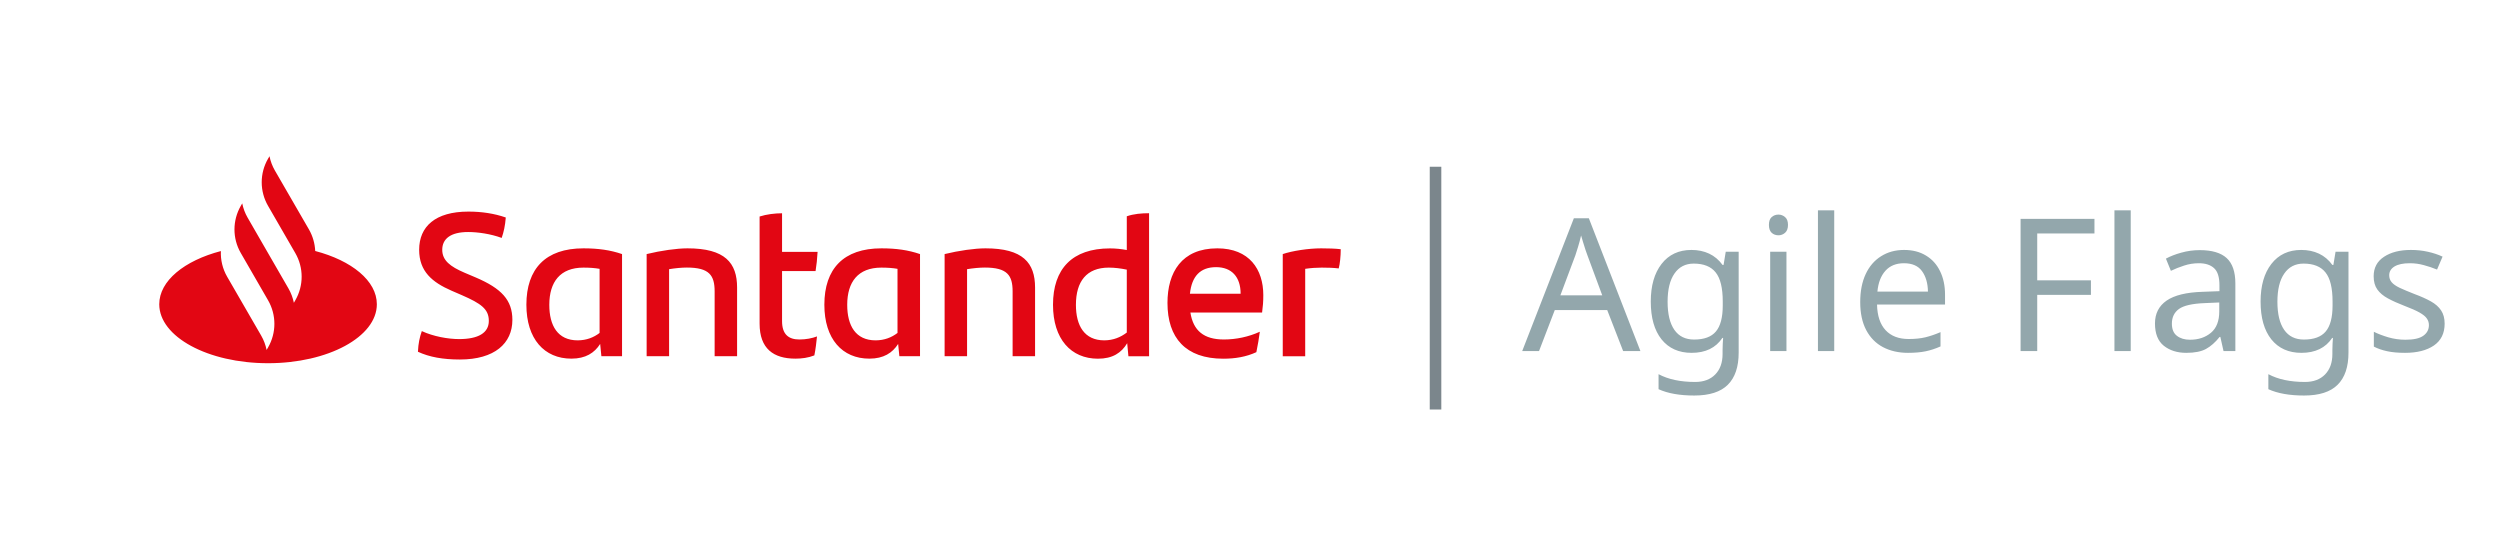
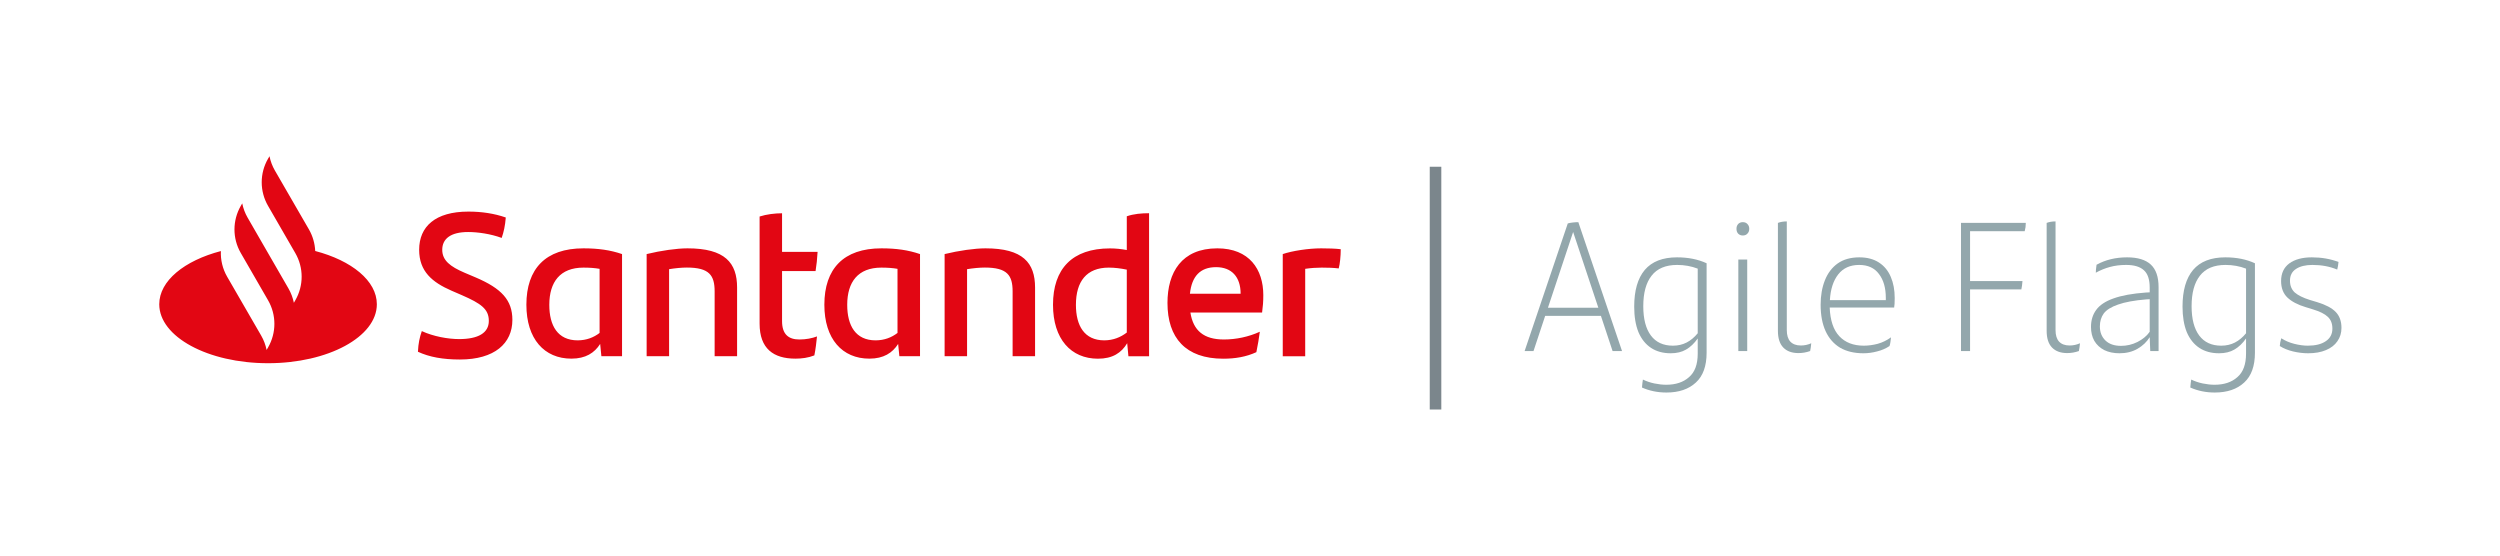
<svg xmlns="http://www.w3.org/2000/svg" width="4.5in" height="1in" viewBox="0 0 114.3 25.4" version="1.1" id="svg8">
  <defs id="defs2">
    <rect x="-226.489" y="-73.398" width="484.832" height="171.895" id="rect49" />
    <rect x="-216.205" y="-108.658" width="659.665" height="265.923" id="rect43" />
    <rect x="-157.437" y="-36.668" width="453.979" height="141.042" id="rect37" />
  </defs>
  <g id="layer1">
    <g id="g18" transform="matrix(0.2645833,0,0,0.2645833,101.1299,123.2087)">
      <path class="st0" d="m -150.544,-422.607 c 0,1.17 -0.14,2.58 -0.35,3.32 -0.92,-0.11 -1.83,-0.14 -2.93,-0.14 -0.95,0 -1.91,0.07 -2.86,0.21 v 15.11 h -3.88 v -17.66 c 1.66,-0.56 4.45,-0.99 6.64,-0.99 1.19,0 2.53,0.04 3.38,0.15 m -26.06,7.69 h 8.76 c 0,-2.9 -1.55,-4.59 -4.24,-4.59 -2.75,0 -4.2,1.59 -4.52,4.59 m 12.47,3.25 h -12.39 c 0.49,3.14 2.33,4.66 5.79,4.66 2.12,0 4.27,-0.46 6.21,-1.34 -0.14,1.02 -0.35,2.37 -0.6,3.53 -1.76,0.81 -3.64,1.13 -5.72,1.13 -6.5,0 -9.64,-3.6 -9.64,-9.64 0,-5.26 2.44,-9.43 8.61,-9.43 5.54,0 7.95,3.64 7.95,8.09 0,1.09 -0.07,1.98 -0.21,3 m -23.38,3.46 v -10.87 c -1.02,-0.21 -2.08,-0.35 -3.11,-0.35 -3.85,0 -5.68,2.4 -5.68,6.43 0,3.6 1.45,6.14 4.91,6.14 1.55,-0.01 2.82,-0.54 3.88,-1.35 m 3.85,-20.62 v 24.72 h -3.57 l -0.21,-2.26 c -0.99,1.66 -2.51,2.68 -5.05,2.68 -4.66,0 -7.77,-3.39 -7.77,-9.32 0,-6.21 3.32,-9.74 9.85,-9.74 1.02,0 1.98,0.11 2.9,0.28 v -5.83 c 1.2,-0.42 2.58,-0.53 3.85,-0.53 m -19.7,12.85 v 11.86 h -3.88 v -11.19 c 0,-2.79 -0.92,-4.13 -4.8,-4.13 -0.92,0 -2.01,0.11 -3.07,0.28 v 15.04 h -3.88 v -17.65 c 2.47,-0.6 5.19,-0.99 7.06,-0.99 6.48,0 8.57,2.51 8.57,6.78 m -23.77,7.84 v -11.08 c -0.81,-0.14 -1.7,-0.21 -2.79,-0.21 -4.03,0 -5.9,2.47 -5.9,6.43 0,3.6 1.45,6.14 4.91,6.14 1.52,-0.01 2.76,-0.5 3.78,-1.28 m 3.89,-13.63 v 17.65 h -3.57 l -0.21,-2.12 c -0.99,1.55 -2.51,2.54 -4.98,2.54 -4.66,0 -7.77,-3.39 -7.77,-9.32 0,-6.21 3.32,-9.74 9.85,-9.74 2.55,0 4.63,0.29 6.68,0.99 m -20.84,14.76 c 1.13,0 2.19,-0.21 3.04,-0.53 -0.11,1.06 -0.25,2.26 -0.46,3.28 -1.06,0.42 -2.19,0.56 -3.28,0.56 -3.78,0 -6.18,-1.73 -6.18,-6.04 v -18.52 c 1.2,-0.39 2.68,-0.56 3.88,-0.56 v 6.67 h 6.14 c -0.07,1.2 -0.18,2.3 -0.35,3.32 h -5.79 v 8.65 c 0,2.29 1.13,3.17 3,3.17 m -10.77,-8.97 v 11.86 h -3.88 v -11.19 c 0,-2.79 -0.92,-4.13 -4.8,-4.13 -0.92,0 -2.01,0.11 -3.07,0.28 v 15.04 h -3.88 v -17.65 c 2.47,-0.6 5.19,-0.99 7.06,-0.99 6.49,0 8.57,2.51 8.57,6.78 m -23.76,7.84 v -11.08 c -0.81,-0.14 -1.69,-0.21 -2.79,-0.21 -4.02,0 -5.9,2.47 -5.9,6.43 0,3.6 1.45,6.14 4.91,6.14 1.52,-0.01 2.76,-0.5 3.78,-1.28 m 3.88,-13.63 v 17.65 h -3.57 l -0.21,-2.12 c -0.99,1.55 -2.51,2.54 -4.98,2.54 -4.66,0 -7.77,-3.39 -7.77,-9.32 0,-6.21 3.32,-9.74 9.85,-9.74 2.55,0 4.64,0.29 6.68,0.99 m -35.27,16.88 c 0.07,-1.45 0.28,-2.44 0.67,-3.57 1.98,0.92 4.52,1.38 6.46,1.38 3.28,0 5.12,-1.06 5.12,-3.14 0,-2.05 -1.34,-3 -4.66,-4.45 l -1.8,-0.78 c -3.32,-1.45 -5.58,-3.32 -5.58,-7.06 0,-4.02 2.79,-6.6 8.51,-6.6 2.29,0 4.45,0.32 6.46,1.02 -0.11,1.41 -0.35,2.51 -0.71,3.53 -1.91,-0.71 -4.17,-1.02 -5.79,-1.02 -3.07,0 -4.48,1.2 -4.48,3.07 0,1.84 1.38,2.9 3.85,3.96 l 1.91,0.81 c 4.48,1.91 6.36,3.92 6.36,7.34 0,4.06 -3.07,6.85 -9.07,6.85 -2.91,0 -5.27,-0.42 -7.25,-1.34 m -17.75,-17.41 c -0.06,-1.29 -0.42,-2.57 -1.08,-3.72 l -5.89,-10.19 c -0.45,-0.78 -0.76,-1.61 -0.93,-2.47 l -0.25,0.43 c -1.46,2.52 -1.46,5.63 0,8.15 l 4.71,8.16 c 1.46,2.52 1.46,5.63 0,8.16 l -0.25,0.43 c -0.17,-0.85 -0.48,-1.69 -0.93,-2.47 l -4.31,-7.47 -2.75,-4.77 c -0.45,-0.78 -0.76,-1.61 -0.93,-2.47 l -0.25,0.43 c -1.45,2.52 -1.46,5.61 -0.01,8.13 v 0 l 4.72,8.18 c 1.46,2.52 1.46,5.63 0,8.16 l -0.25,0.43 c -0.17,-0.85 -0.48,-1.69 -0.93,-2.47 l -5.89,-10.19 c -0.79,-1.37 -1.15,-2.91 -1.08,-4.43 -6.3,1.65 -10.65,5.14 -10.65,9.19 0,5.63 8.42,10.19 18.8,10.19 10.38,0 18.8,-4.56 18.8,-10.19 0,-4.05 -4.35,-7.55 -10.65,-9.2" id="path12" />
      <line class="st2" x1="-134.164" y1="-436.857" x2="-134.164" y2="-394.907" id="line16" />
-       <text xml:space="preserve" style="font-style:normal;font-variant:normal;font-weight:bold;font-stretch:normal;font-size:32px;line-height:1.25;font-family:SantanderTextW05-Light;-inkscape-font-specification:'SantanderTextW05-Light Bold';fill:#000000;fill-opacity:1;stroke:none" x="-119.185" y="-405.01" id="text34">
-         <tspan id="tspan32" x="-119.185" y="-405.01" style="font-style:normal;font-variant:normal;font-weight:300;font-stretch:normal;font-size:32px;font-family:SantanderTextW05-Light;-inkscape-font-specification:'SantanderTextW05-Light Light';fill:#93a7ac">Agile Flags</tspan>
-       </text>
+       <g aria-label="Agile Flags" id="text34" style="font-style:normal;font-variant:normal;font-weight:bold;font-stretch:normal;font-size:32px;line-height:1.25;font-family:SantanderTextW05-Light;-inkscape-font-specification:'SantanderTextW05-Light Bold';fill:#000000;fill-opacity:1;stroke:none">
+         <path d="m -105.585,-411.09 h -9.632 l -2.016,6.08 h -1.536 l 7.456,-22.048 q 0.288,-0.096 0.832,-0.16 0.544,-0.064 0.992,-0.064 l 7.552,22.272 h -1.632 z m -0.448,-1.408 -4.352,-13.088 -4.352,13.088 z" style="font-style:normal;font-variant:normal;font-weight:300;font-stretch:normal;font-size:32px;font-family:SantanderTextW05-Light;-inkscape-font-specification:'SantanderTextW05-Light Light';fill:#93a7ac" id="path80" />
+         <path d="m -92.441,-421.202 q 2.912,0 5.12,1.024 v 15.456 q 0,3.456 -1.856,5.152 -1.856,1.728 -5.088,1.728 -2.272,0 -4.224,-0.864 0.064,-0.832 0.16,-1.376 0.928,0.448 1.984,0.672 1.088,0.224 2.048,0.224 2.464,0 3.936,-1.312 1.504,-1.28 1.504,-4.064 v -2.624 q -0.896,1.28 -2.016,1.92 -1.088,0.64 -2.656,0.64 -1.984,0 -3.392,-0.928 -1.408,-0.928 -2.176,-2.72 -0.736,-1.824 -0.736,-4.416 0,-4.16 1.824,-6.336 1.856,-2.176 5.568,-2.176 z m -0.704,15.264 q 1.312,0 2.368,-0.544 1.056,-0.544 1.92,-1.6 v -11.168 q -1.664,-0.64 -3.552,-0.64 -2.976,0 -4.416,1.856 -1.44,1.824 -1.44,5.28 0,3.296 1.312,5.056 1.312,1.76 3.808,1.76 z" style="font-style:normal;font-variant:normal;font-weight:300;font-stretch:normal;font-size:32px;font-family:SantanderTextW05-Light;-inkscape-font-specification:'SantanderTextW05-Light Light';fill:#93a7ac" id="path82" />
+         <path d="m -81.072,-424.978 q -0.48,0 -0.8,-0.32 -0.288,-0.32 -0.288,-0.832 0,-0.512 0.288,-0.832 0.32,-0.32 0.8,-0.32 0.512,0 0.8,0.32 0.32,0.32 0.32,0.832 0,0.512 -0.32,0.832 -0.288,0.32 -0.8,0.32 z m -0.768,4.16 h 1.536 v 15.808 h -1.536 z" style="font-style:normal;font-variant:normal;font-weight:300;font-stretch:normal;font-size:32px;font-family:SantanderTextW05-Light;-inkscape-font-specification:'SantanderTextW05-Light Light';fill:#93a7ac" id="path84" />
+         <path d="m -71.448,-404.658 q -1.696,0 -2.624,-0.96 -0.928,-0.96 -0.928,-2.88 v -18.656 q 0.672,-0.256 1.536,-0.256 v 18.784 q 0,1.312 0.608,1.984 0.64,0.672 1.824,0.672 0.928,0 1.792,-0.384 -0.064,0.768 -0.192,1.344 -0.992,0.352 -2.016,0.352 z" style="font-style:normal;font-variant:normal;font-weight:300;font-stretch:normal;font-size:32px;font-family:SantanderTextW05-Light;-inkscape-font-specification:'SantanderTextW05-Light Light';fill:#93a7ac" id="path86" />
+         <path d="m -54.818,-414.162 q 0,1.152 -0.096,1.632 h -11.136 q 0.128,3.328 1.664,4.96 1.536,1.632 4.224,1.632 1.152,0 2.4,-0.32 1.248,-0.352 2.304,-1.12 -0.032,0.352 -0.096,0.8 -0.064,0.448 -0.16,0.704 -0.96,0.64 -2.144,0.928 -1.184,0.32 -2.368,0.32 -2.368,0 -4.032,-0.96 -1.632,-0.992 -2.496,-2.848 -0.864,-1.888 -0.864,-4.576 0,-2.368 0.736,-4.224 0.736,-1.856 2.208,-2.912 1.504,-1.056 3.744,-1.056 2.016,0 3.392,0.896 1.376,0.896 2.048,2.496 0.672,1.568 0.672,3.648 z m -6.144,-5.728 q -2.336,0 -3.616,1.632 -1.28,1.632 -1.44,4.448 h 9.664 v -0.384 q 0,-2.592 -1.184,-4.128 -1.152,-1.568 -3.424,-1.568 z" style="font-style:normal;font-variant:normal;font-weight:300;font-stretch:normal;font-size:32px;font-family:SantanderTextW05-Light;-inkscape-font-specification:'SantanderTextW05-Light Light';fill:#93a7ac" id="path88" />
+         <path d="m -41.796,-425.714 v 8.608 h 9.056 q -0.064,0.896 -0.192,1.44 h -8.864 v 10.656 h -1.568 v -22.144 h 11.2 q 0,0.768 -0.192,1.44 z" style="font-style:normal;font-variant:normal;font-weight:300;font-stretch:normal;font-size:32px;font-family:SantanderTextW05-Light;-inkscape-font-specification:'SantanderTextW05-Light Light';fill:#93a7ac" id="path90" />
+         <path d="m -25.01,-404.658 q -1.696,0 -2.624,-0.96 -0.928,-0.96 -0.928,-2.88 v -18.656 q 0.672,-0.256 1.536,-0.256 v 18.784 q 0,1.312 0.608,1.984 0.64,0.672 1.824,0.672 0.928,0 1.792,-0.384 -0.064,0.768 -0.192,1.344 -0.992,0.352 -2.016,0.352 z" style="font-style:normal;font-variant:normal;font-weight:300;font-stretch:normal;font-size:32px;font-family:SantanderTextW05-Light;-inkscape-font-specification:'SantanderTextW05-Light Light';fill:#93a7ac" id="path92" />
+         <path d="m -14.66,-421.202 q 2.752,0 4.096,1.248 1.344,1.248 1.344,3.904 v 11.04 h -1.44 l -0.096,-2.4 q -0.736,1.216 -2.112,2.016 -1.344,0.768 -3.104,0.768 -1.504,0 -2.624,-0.544 -1.12,-0.576 -1.728,-1.6 -0.576,-1.024 -0.576,-2.4 0,-1.728 0.896,-2.944 0.896,-1.248 2.976,-1.984 2.112,-0.768 5.632,-1.024 l 0.64,-0.032 v -0.832 q 0,-2.08 -0.992,-2.976 -0.992,-0.928 -3.072,-0.928 -1.536,0 -2.816,0.352 -1.28,0.352 -2.432,0.992 0,-0.48 0.128,-1.376 2.304,-1.28 5.28,-1.28 z m -1.056,15.296 q 1.504,0 2.848,-0.672 1.376,-0.704 2.112,-1.76 v -5.632 l -0.576,0.032 q -3.104,0.256 -4.896,0.896 -1.76,0.608 -2.464,1.536 -0.672,0.928 -0.672,2.24 0,1.504 0.96,2.432 0.96,0.928 2.688,0.928 z" style="font-style:normal;font-variant:normal;font-weight:300;font-stretch:normal;font-size:32px;font-family:SantanderTextW05-Light;-inkscape-font-specification:'SantanderTextW05-Light Light';fill:#93a7ac" id="path94" />
+         <path d="m 2.309,-421.202 q 2.912,0 5.12,1.024 v 15.456 q 0,3.456 -1.856,5.152 -1.856,1.728 -5.088,1.728 -2.272,0 -4.224,-0.864 0.064,-0.832 0.16,-1.376 0.928,0.448 1.984,0.672 1.088,0.224 2.048,0.224 2.464,0 3.936,-1.312 1.504,-1.28 1.504,-4.064 v -2.624 q -0.896,1.28 -2.016,1.92 -1.088,0.64 -2.656,0.64 -1.984,0 -3.392,-0.928 -1.408,-0.928 -2.176,-2.72 -0.736,-1.824 -0.736,-4.416 0,-4.16 1.824,-6.336 1.856,-2.176 5.568,-2.176 z m -0.704,15.264 q 1.312,0 2.368,-0.544 1.056,-0.544 1.92,-1.6 v -11.168 q -1.664,-0.64 -3.552,-0.64 -2.976,0 -4.416,1.856 -1.44,1.824 -1.44,5.28 0,3.296 1.312,5.056 1.312,1.76 3.808,1.76 z" style="font-style:normal;font-variant:normal;font-weight:300;font-stretch:normal;font-size:32px;font-family:SantanderTextW05-Light;-inkscape-font-specification:'SantanderTextW05-Light Light';fill:#93a7ac" id="path96" />
+         <path d="m 16.622,-404.626 q -1.28,0 -2.624,-0.32 -1.312,-0.32 -2.272,-0.928 0.032,-0.64 0.256,-1.344 0.992,0.64 2.24,0.96 1.28,0.32 2.336,0.32 1.984,0 3.104,-0.768 1.152,-0.768 1.152,-2.176 0,-1.312 -0.8,-2.048 -0.768,-0.736 -2.56,-1.28 l -1.248,-0.384 q -2.048,-0.608 -3.168,-1.664 -1.088,-1.056 -1.088,-2.848 0,-1.984 1.408,-3.04 1.44,-1.056 3.904,-1.056 2.496,0 4.608,0.8 -0.064,0.736 -0.224,1.312 -1.92,-0.8 -4.288,-0.8 -1.792,0 -2.848,0.704 -1.024,0.672 -1.024,2.016 0,1.28 0.832,2.048 0.864,0.736 2.592,1.28 l 1.28,0.384 q 2.208,0.672 3.2,1.696 0.992,1.024 0.992,2.752 0,1.312 -0.704,2.304 -0.672,0.992 -1.984,1.536 -1.28,0.544 -3.072,0.544 z" style="font-style:normal;font-variant:normal;font-weight:300;font-stretch:normal;font-size:32px;font-family:SantanderTextW05-Light;-inkscape-font-specification:'SantanderTextW05-Light Light';fill:#93a7ac" id="path98" />
+       </g>
      <text xml:space="preserve" id="text35" style="font-style:normal;font-weight:normal;font-size:40px;line-height:1.25;font-family:sans-serif;white-space:pre;shape-inside:url(#rect37);fill:#000000;fill-opacity:1;stroke:none;" />
      <text xml:space="preserve" id="text41" style="font-style:normal;font-weight:normal;font-size:40px;line-height:1.25;font-family:sans-serif;white-space:pre;shape-inside:url(#rect43);fill:#000000;fill-opacity:1;stroke:none;" />
      <text xml:space="preserve" id="text47" style="font-style:normal;font-weight:normal;font-size:40px;line-height:1.25;font-family:sans-serif;white-space:pre;shape-inside:url(#rect49);fill:#000000;fill-opacity:1;stroke:none;" />
    </g>
  </g>
  <style type="text/css" id="style10">
	.st0{fill:#E20613;}
	.st1{fill:#7B868C;}
	.st2{fill:none;stroke:#7B868C;stroke-width:2;}
</style>
</svg>
